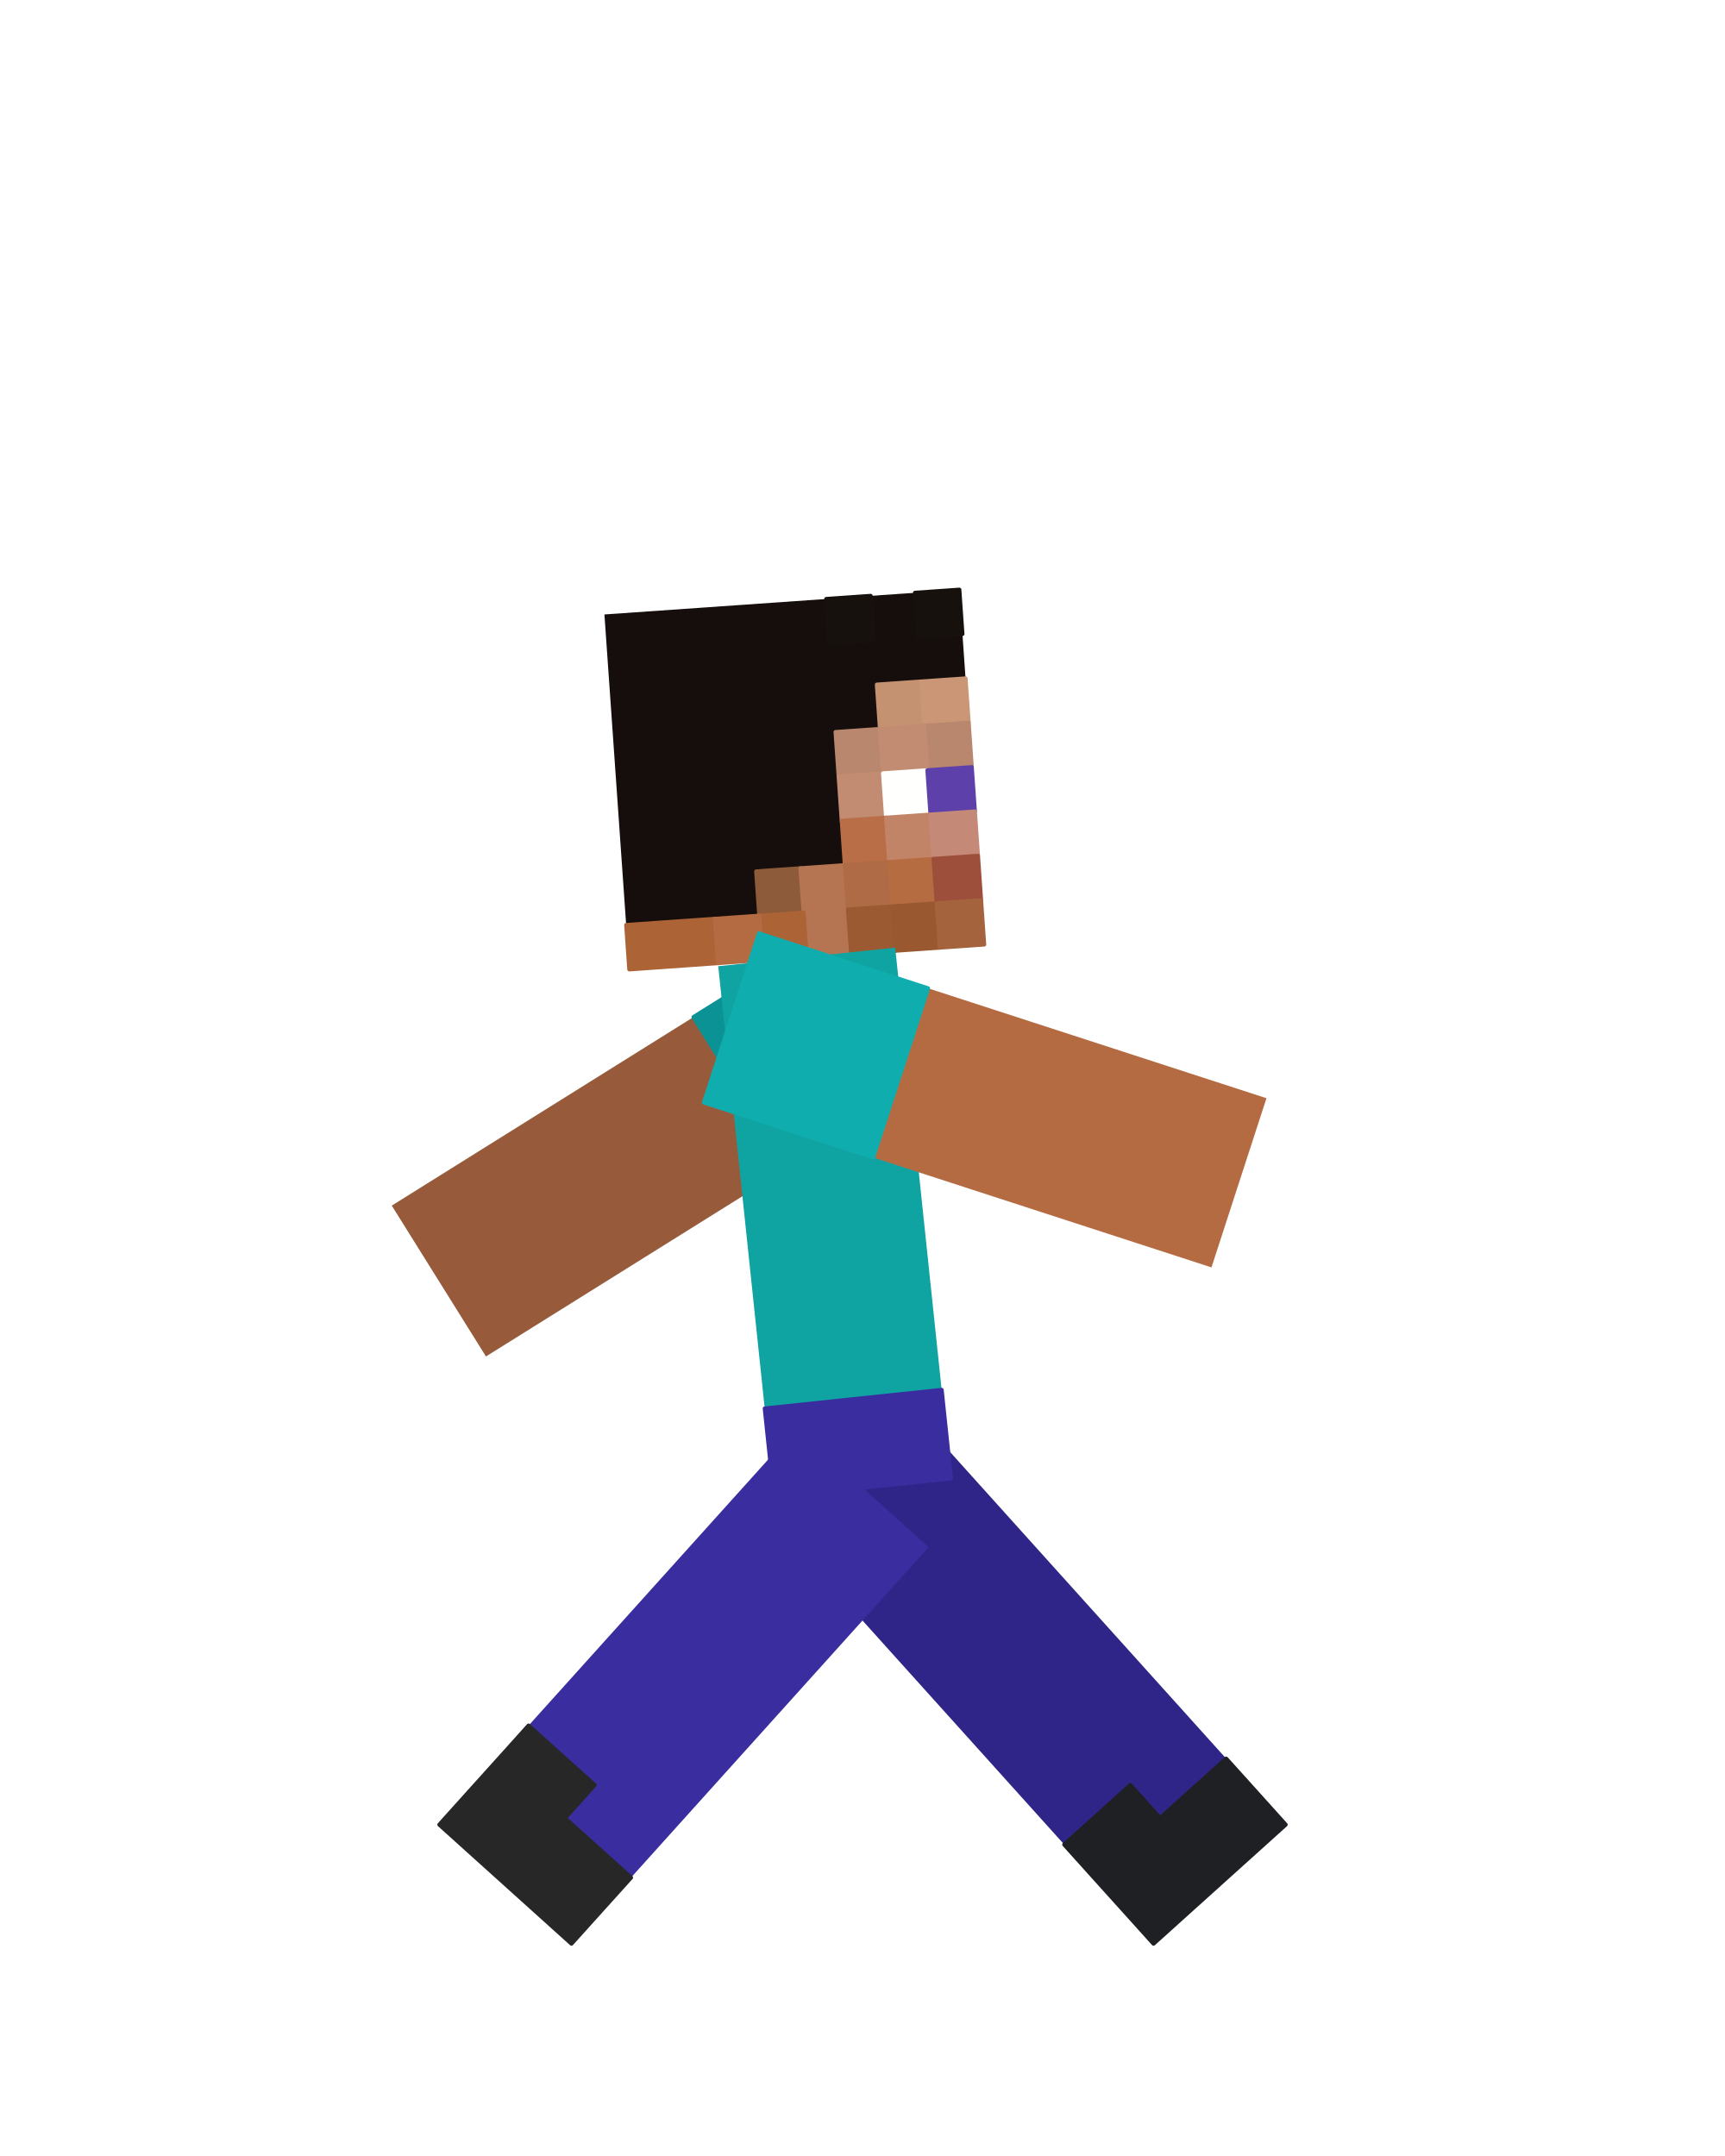
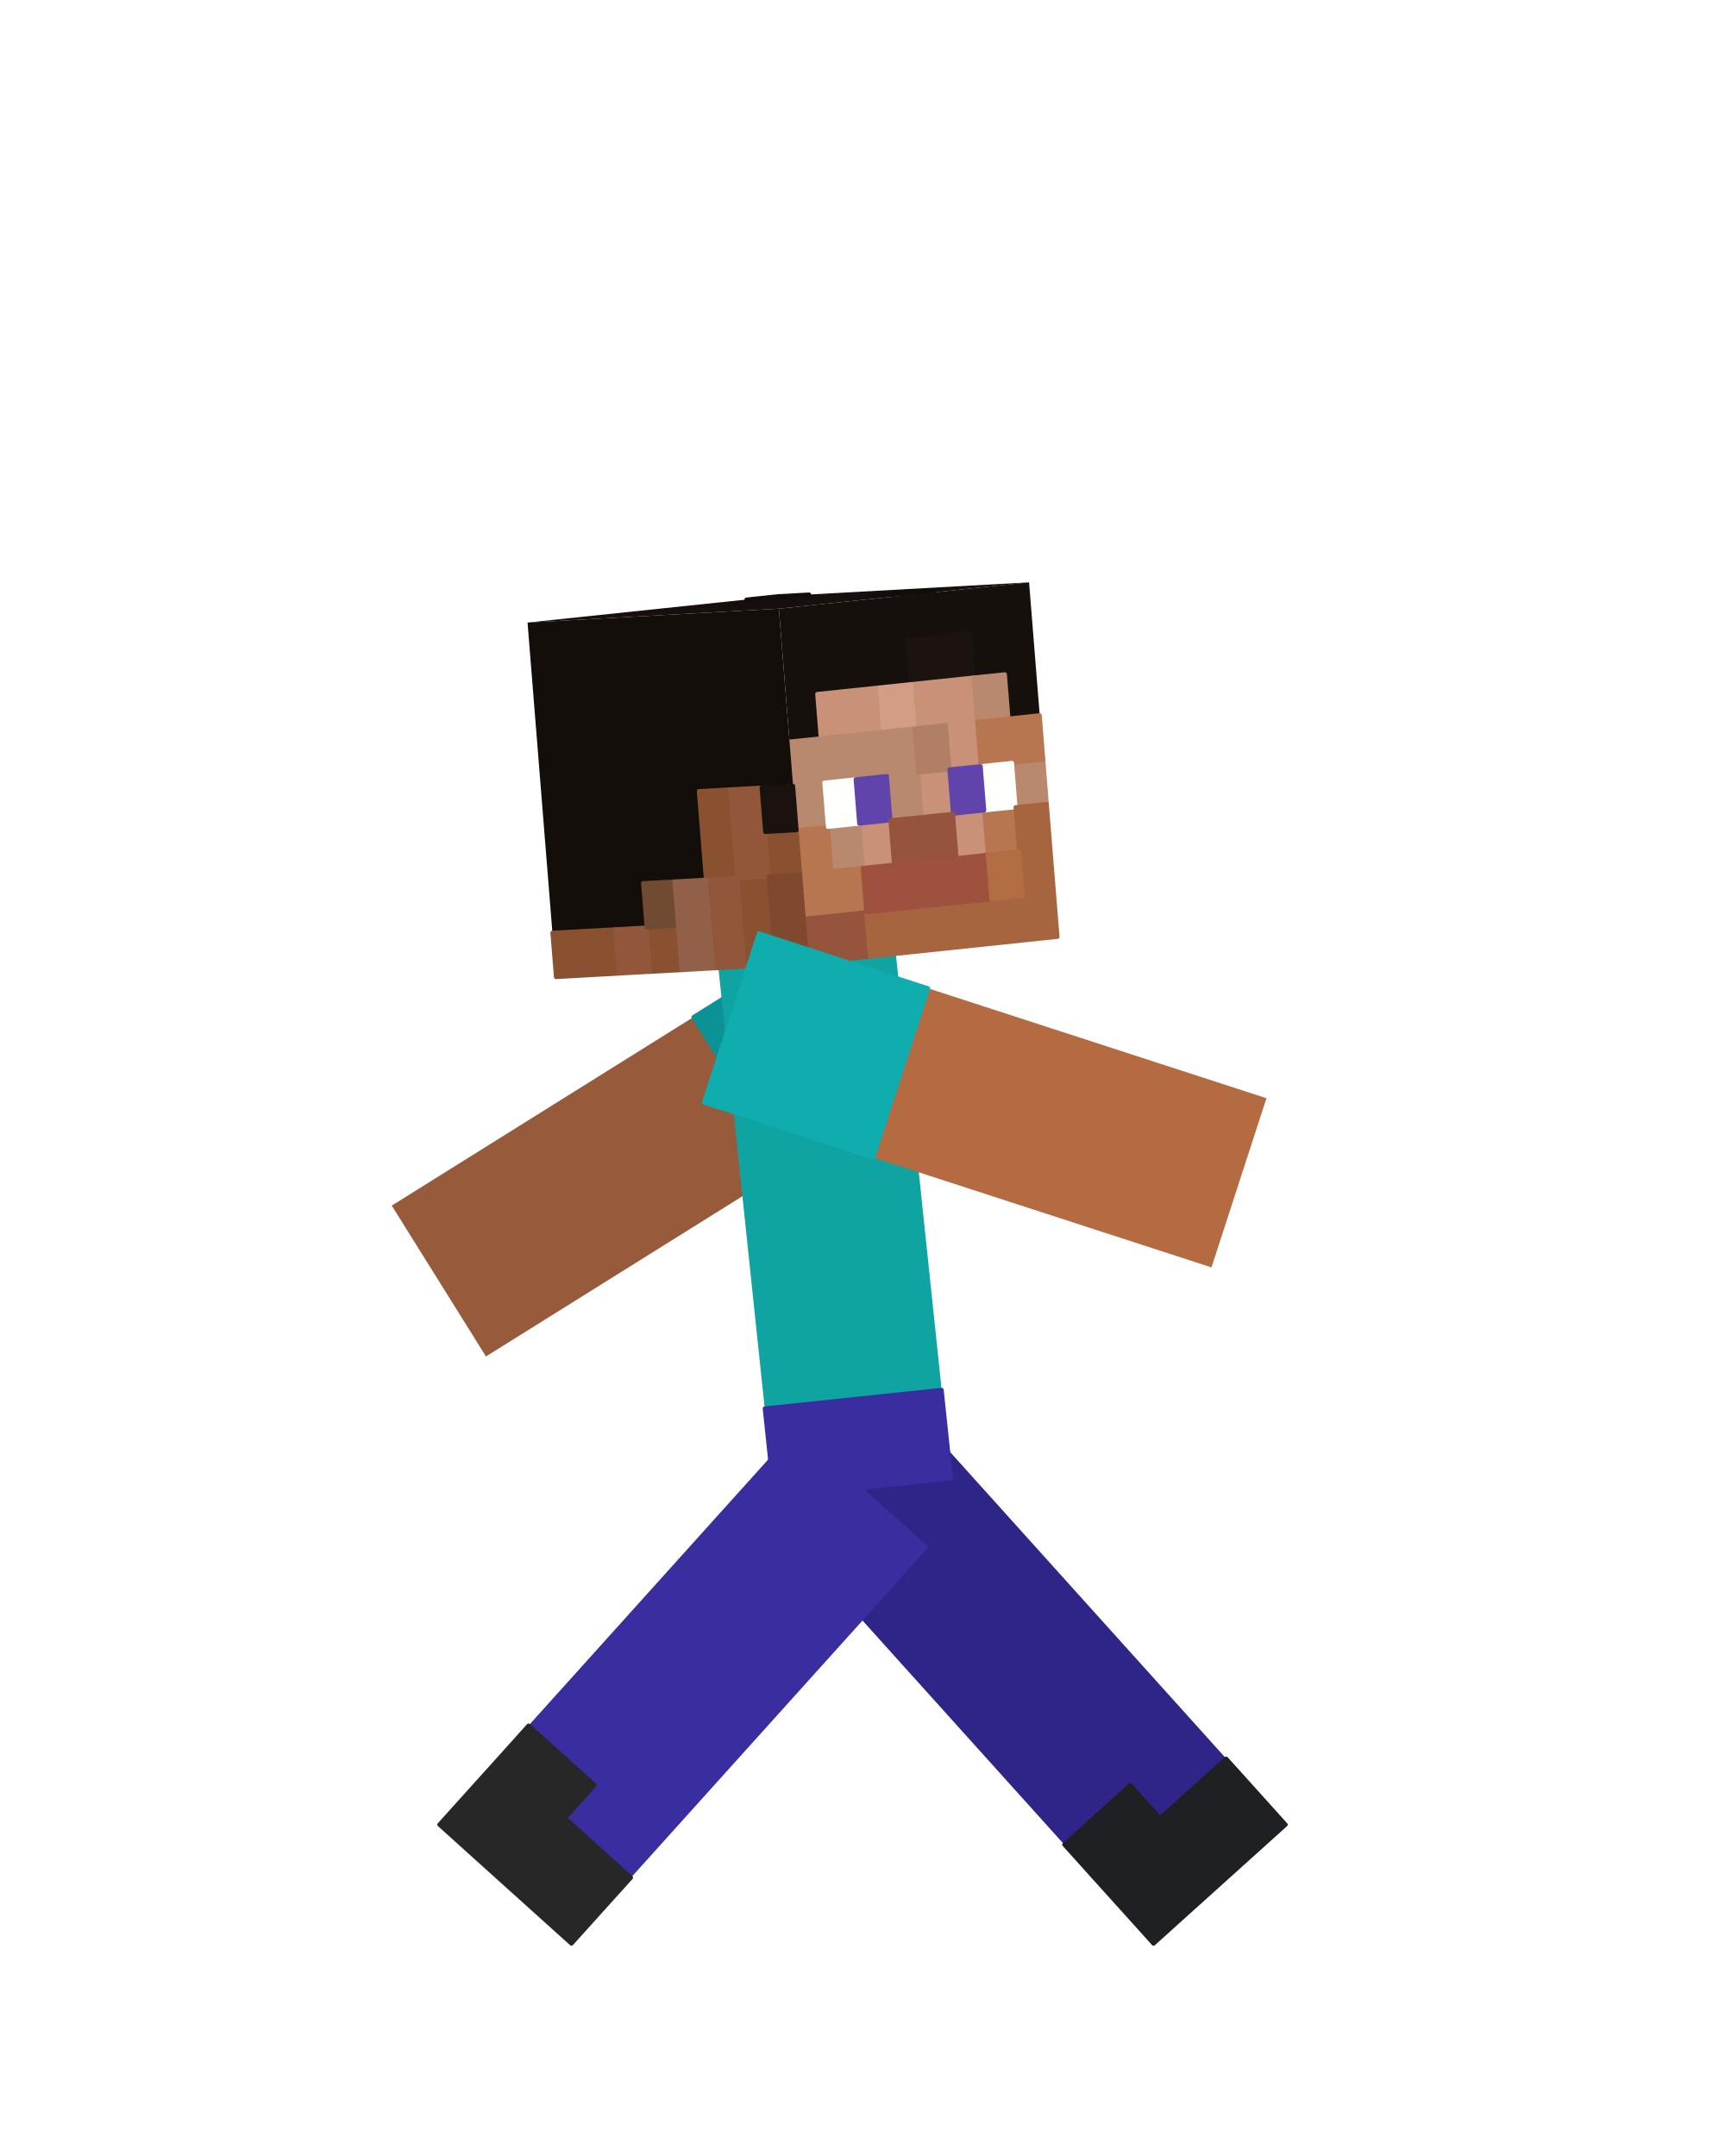
<svg xmlns="http://www.w3.org/2000/svg" viewBox="0 0 256 320" width="256" height="320" role="img" aria-labelledby="run-6-title">
  <g id="steve">
    <g id="arm-left" aria-label="Left arm">
      <g class="face" data-face="nx">
        <path fill="#975a3b" d="M125.3 136.97L139.29 159.36L72.12 201.33L58.14 178.94Z" />
        <path fill="#0b9295" stroke="#0b9295" stroke-width=".6" stroke-linejoin="round" d="M125.3 136.97L139.29 159.36L133.69 162.86L119.7 140.47ZM119.7 140.47L133.69 162.86L128.1 166.36L114.11 143.97ZM114.11 143.97L128.1 166.36L122.5 169.85L108.51 147.46ZM108.51 147.46L122.5 169.85L116.9 173.35L102.91 150.96Z" />
      </g>
    </g>
    <g id="leg-left" aria-label="Left leg">
      <g class="face" data-face="nx">
        <path fill="#2f2589" d="M118.19 229.63L137.81 211.97L190.8 270.82L171.19 288.49Z" />
        <path fill="#1f2023" stroke="#1f2023" stroke-width=".6" stroke-linejoin="round" d="M157.94 273.78L167.75 264.94L172.16 269.85L162.35 278.68ZM162.35 278.68L181.97 261.02L186.39 265.92L166.77 283.58ZM166.77 283.58L186.39 265.92L190.8 270.82L171.19 288.49Z" />
      </g>
    </g>
-     <g id="head" aria-label="Head">
-       <g class="face" data-face="nx">
-         <path fill="#150e0c" d="M89.7 91.2L142.37 87.52L146.06 140.19L93.39 143.88Z" />
-         <path fill="#17110d" stroke="#17110d" stroke-width=".6" stroke-linejoin="round" d="M122.62 88.9L129.21 88.44L129.67 95.03L123.08 95.49Z" />
-         <path fill="#17110e" stroke="#17110e" stroke-width=".6" stroke-linejoin="round" d="M135.79 87.98L142.37 87.52L142.83 94.1L136.25 94.57Z" />
-         <path fill="#c49271" stroke="#c49271" stroke-width=".6" stroke-linejoin="round" d="M130.13 101.61L136.71 101.15L137.17 107.73L130.59 108.19Z" />
-         <path fill="#ca9676" stroke="#ca9676" stroke-width=".6" stroke-linejoin="round" d="M136.71 101.15L143.29 100.69L143.76 107.27L137.17 107.73Z" />
-         <path fill="#b8876d" stroke="#b8876d" stroke-width=".6" stroke-linejoin="round" d="M124 108.65L130.59 108.19L131.05 114.78L124.46 115.24ZM137.17 107.73L143.76 107.27L144.22 113.86L137.63 114.32Z" />
-         <path fill="#c28c72" stroke="#c28c72" stroke-width=".6" stroke-linejoin="round" d="M130.59 108.19L137.17 107.73L137.63 114.32L131.05 114.78ZM124.46 115.24L131.05 114.78L131.51 121.36L124.92 121.82Z" />
-         <path fill="#fffffe" stroke="#fffffe" stroke-width=".6" stroke-linejoin="round" d="M131.05 114.78L137.63 114.32L138.09 120.9L131.51 121.36Z" />
-         <path fill="#5e40aa" stroke="#5e40aa" stroke-width=".6" stroke-linejoin="round" d="M137.63 114.32L144.22 113.86L144.68 120.44L138.09 120.9Z" />
-         <path fill="#b96e47" stroke="#b96e47" stroke-width=".6" stroke-linejoin="round" d="M124.92 121.82L131.51 121.36L131.97 127.95L125.38 128.41Z" />
-         <path fill="#c28467" stroke="#c28467" stroke-width=".6" stroke-linejoin="round" d="M131.51 121.36L138.09 120.9L138.55 127.48L131.97 127.95Z" />
-         <path fill="#c48977" stroke="#c48977" stroke-width=".6" stroke-linejoin="round" d="M138.09 120.9L144.68 120.44L145.14 127.02L138.55 127.48Z" />
-         <path fill="#8d5b3a" stroke="#8d5b3a" stroke-width=".6" stroke-linejoin="round" d="M112.22 129.33L118.8 128.87L119.26 135.45L112.68 135.91Z" />
-         <path fill="#b57553" stroke="#b57553" stroke-width=".6" stroke-linejoin="round" d="M118.8 128.87L125.38 128.41L125.84 134.99L119.26 135.45ZM119.26 135.45L125.84 134.99L126.31 141.57L119.72 142.03Z" />
-         <path fill="#af6b46" stroke="#af6b46" stroke-width=".6" stroke-linejoin="round" d="M125.38 128.41L131.97 127.95L132.43 134.53L125.84 134.99Z" />
-         <path fill="#b66c41" stroke="#b66c41" stroke-width=".6" stroke-linejoin="round" d="M131.97 127.95L138.55 127.48L139.01 134.07L132.43 134.53Z" />
-         <path fill="#9d4f3b" stroke="#9d4f3b" stroke-width=".6" stroke-linejoin="round" d="M138.55 127.48L145.14 127.02L145.6 133.61L139.01 134.07Z" />
-         <path fill="#ac6336" stroke="#ac6336" stroke-width=".6" stroke-linejoin="round" d="M92.93 137.29L106.09 136.37L106.55 142.95L93.39 143.88ZM112.68 135.91L119.26 135.45L119.72 142.03L113.14 142.49Z" />
-         <path fill="#b56b42" stroke="#b56b42" stroke-width=".6" stroke-linejoin="round" d="M106.09 136.37L112.68 135.91L113.14 142.49L106.55 142.95Z" />
-         <path fill="#9b5a32" stroke="#9b5a32" stroke-width=".6" stroke-linejoin="round" d="M125.84 134.99L132.43 134.53L132.89 141.11L126.31 141.57Z" />
-         <path fill="#9a5830" stroke="#9a5830" stroke-width=".6" stroke-linejoin="round" d="M132.43 134.53L139.01 134.07L139.47 140.65L132.89 141.11Z" />
-         <path fill="#a5633d" stroke="#a5633d" stroke-width=".6" stroke-linejoin="round" d="M139.01 134.07L145.6 133.61L146.06 140.19L139.47 140.65Z" />
-       </g>
-     </g>
    <g id="torso" aria-label="Torso">
      <g class="face" data-face="nx">
        <path fill="#0fa3a2" d="M106.59 143.41L132.85 140.65L141.13 219.42L114.87 222.18Z" />
        <path fill="#3a2d9f" stroke="#3a2d9f" stroke-width=".6" stroke-linejoin="round" d="M113.49 209.05L139.75 206.29L140.44 212.86L114.18 215.62ZM114.18 215.62L140.44 212.86L141.13 219.42L114.87 222.18Z" />
+       </g>
+     </g>
+     <g id="head" aria-label="Head">
+       <g class="face" data-face="top">
+         <path fill="#160f0d" d="M78.29 92.4L115.42 88.5L152.72 86.43L115.59 90.34Z" />
+         <path fill="#120d0a" stroke="#120d0a" stroke-width=".6" stroke-linejoin="round" d="M110.78 88.99L115.42 88.5L120.08 88.24L115.44 88.73ZM129.47 88.41L134.11 87.93L138.77 87.67L134.13 88.16Z" />
+       </g>
+       <g class="face" data-face="front">
+         <path fill="#16100d" d="M115.59 90.34L152.72 86.43L156.94 139.05L119.81 142.95Z" />
+         <path fill="#1a130f" stroke="#1a130f" stroke-width=".6" stroke-linejoin="round" d="M134.68 94.96L143.96 93.99L144.49 100.56L135.21 101.54Z" />
+         <path fill="#c99177" stroke="#c99177" stroke-width=".6" stroke-linejoin="round" d="M121.28 103L130.57 102.03L131.09 108.6L121.81 109.58ZM135.21 101.54L144.49 100.56L145.02 107.14L135.73 108.12ZM140.38 107.63L145.02 107.14L145.54 113.72L140.9 114.2ZM136.26 114.69L140.9 114.2L141.43 120.78L136.79 121.27ZM127.51 122.25L132.15 121.76L132.68 128.33L128.03 128.82ZM141.43 120.78L146.07 120.29L146.6 126.87L141.96 127.36Z" />
+         <path fill="#d29d84" stroke="#d29d84" stroke-width=".6" stroke-linejoin="round" d="M130.57 102.03L135.21 101.54L135.73 108.12L131.09 108.6Z" />
+         <path fill="#b9896f" stroke="#b9896f" stroke-width=".6" stroke-linejoin="round" d="M144.49 100.56L149.13 100.08L149.66 106.65L145.02 107.14ZM117.17 110.07L135.73 108.12L136.26 114.69L117.7 116.64ZM117.7 116.64L122.34 116.16L122.87 122.73L118.22 123.22ZM131.62 115.18L136.26 114.69L136.79 121.27L132.15 121.76ZM150.19 113.23L154.83 112.74L155.35 119.32L150.71 119.81ZM122.87 122.73L127.51 122.25L128.03 128.82L123.39 129.31Z" />
+         <path fill="#b07f65" stroke="#b07f65" stroke-width=".6" stroke-linejoin="round" d="M135.73 108.12L140.38 107.63L140.9 114.2L136.26 114.69Z" />
+         <path fill="#b87650" stroke="#b87650" stroke-width=".6" stroke-linejoin="round" d="M145.02 107.14L154.3 106.16L154.83 112.74L145.54 113.72ZM118.22 123.22L122.87 122.73L123.39 129.31L118.75 129.8ZM146.07 120.29L150.71 119.81L151.24 126.38L146.6 126.87ZM118.75 129.8L128.03 128.82L128.56 135.4L119.28 136.37Z" />
+         <path fill="#fffffe" stroke="#fffffe" stroke-width=".6" stroke-linejoin="round" d="M122.34 116.16L126.98 115.67L127.51 122.25L122.87 122.73ZM145.54 113.72L150.19 113.23L150.71 119.81L146.07 120.29Z" />
+         <path fill="#6043ab" stroke="#6043ab" stroke-width=".6" stroke-linejoin="round" d="M126.98 115.67L131.62 115.18L132.15 121.76L127.51 122.25ZM140.9 114.2L145.54 113.72L146.07 120.29L141.43 120.78Z" />
+         <path fill="#95543b" stroke="#95543b" stroke-width=".6" stroke-linejoin="round" d="M132.15 121.76L141.43 120.78L141.96 127.36L132.68 128.33ZM119.28 136.37L128.56 135.4L129.09 141.98L119.81 142.95Z" />
+         <path fill="#a6653f" stroke="#a6653f" stroke-width=".6" stroke-linejoin="round" d="M150.71 119.81L155.35 119.32L155.88 125.9L151.24 126.38ZM151.24 126.38L155.88 125.9L156.41 132.47L151.77 132.96ZM128.56 135.4L156.41 132.47L156.94 139.05L129.09 141.98Z" />
+         <path fill="#9e513d" stroke="#9e513d" stroke-width=".6" stroke-linejoin="round" d="M128.03 128.82L146.6 126.87L147.13 133.45L128.56 135.4Z" />
+         <path fill="#b26e42" stroke="#b26e42" stroke-width=".6" stroke-linejoin="round" d="M146.6 126.87L151.24 126.38L151.77 132.96L147.13 133.45Z" />
+       </g>
+       <g class="face" data-face="nx">
+         <path fill="#140e0b" d="M78.29 92.4L115.59 90.34L119.81 142.95L82.51 145.02Z" />
+         <path fill="#8a5130" stroke="#8a5130" stroke-width=".6" stroke-linejoin="round" d="M103.71 117.42L108.37 117.16L108.9 123.74L104.24 124ZM104.24 124L108.9 123.74L109.43 130.31L104.76 130.57ZM113.56 123.48L118.22 123.22L118.75 129.8L114.09 130.06ZM109.43 130.31L114.09 130.06L114.62 136.63L109.95 136.89ZM81.98 138.44L91.3 137.93L91.83 144.5L82.51 145.02ZM95.97 137.67L100.63 137.41L101.16 143.99L96.49 144.24ZM109.95 136.89L114.62 136.63L115.14 143.21L110.48 143.47Z" />
+         <path fill="#92573a" stroke="#92573a" stroke-width=".6" stroke-linejoin="round" d="M108.37 117.16L113.03 116.9L113.56 123.48L108.9 123.74ZM108.9 123.74L113.56 123.48L114.09 130.06L109.43 130.31ZM104.76 130.57L109.43 130.31L109.95 136.89L105.29 137.15ZM91.3 137.93L95.97 137.67L96.49 144.24L91.83 144.5ZM105.29 137.15L109.95 136.89L110.48 143.47L105.82 143.73Z" />
+         <path fill="#19120e" stroke="#19120e" stroke-width=".6" stroke-linejoin="round" d="M113.03 116.9L117.7 116.64L118.22 123.22L113.56 123.48Z" />
+         <path fill="#714a34" stroke="#714a34" stroke-width=".6" stroke-linejoin="round" d="M95.44 131.09L100.1 130.83L100.63 137.41L95.97 137.67Z" />
+         <path fill="#926048" stroke="#926048" stroke-width=".6" stroke-linejoin="round" d="M100.1 130.83L104.76 130.57L105.29 137.15L100.63 137.41ZM100.63 137.41L105.29 137.15L105.82 143.73L101.16 143.99Z" />
+         <path fill="#80492f" stroke="#80492f" stroke-width=".6" stroke-linejoin="round" d="M114.09 130.06L118.75 129.8L119.28 136.37L114.62 136.63ZM114.62 136.63L119.28 136.37L119.81 142.95L115.14 143.21Z" />
      </g>
    </g>
    <g id="leg-right" aria-label="Right leg">
      <g class="face" data-face="nx">
        <path fill="#3a2d9f" d="M118.19 211.97L137.81 229.63L84.81 288.49L65.2 270.82Z" />
        <path fill="#272727" stroke="#272727" stroke-width=".6" stroke-linejoin="round" d="M78.44 256.11L88.25 264.94L83.84 269.85L74.03 261.02ZM74.03 261.02L93.65 278.68L89.23 283.58L69.61 265.92ZM69.61 265.92L89.23 283.58L84.81 288.49L65.2 270.82Z" />
      </g>
    </g>
    <g id="arm-right" aria-label="Right arm">
      <g class="face" data-face="nx">
        <path fill="#b56b42" d="M104.47 163.64L112.63 138.53L187.95 163L179.79 188.11Z" />
        <path fill="#0fadad" stroke="#0fadad" stroke-width=".6" stroke-linejoin="round" d="M104.47 163.64L112.63 138.53L118.9 140.57L110.75 165.68ZM110.75 165.68L118.9 140.57L125.18 142.61L117.02 167.72ZM117.02 167.72L125.18 142.61L131.46 144.65L123.3 169.76ZM123.3 169.76L131.46 144.65L137.73 146.69L129.58 171.79Z" />
      </g>
    </g>
  </g>
</svg>
